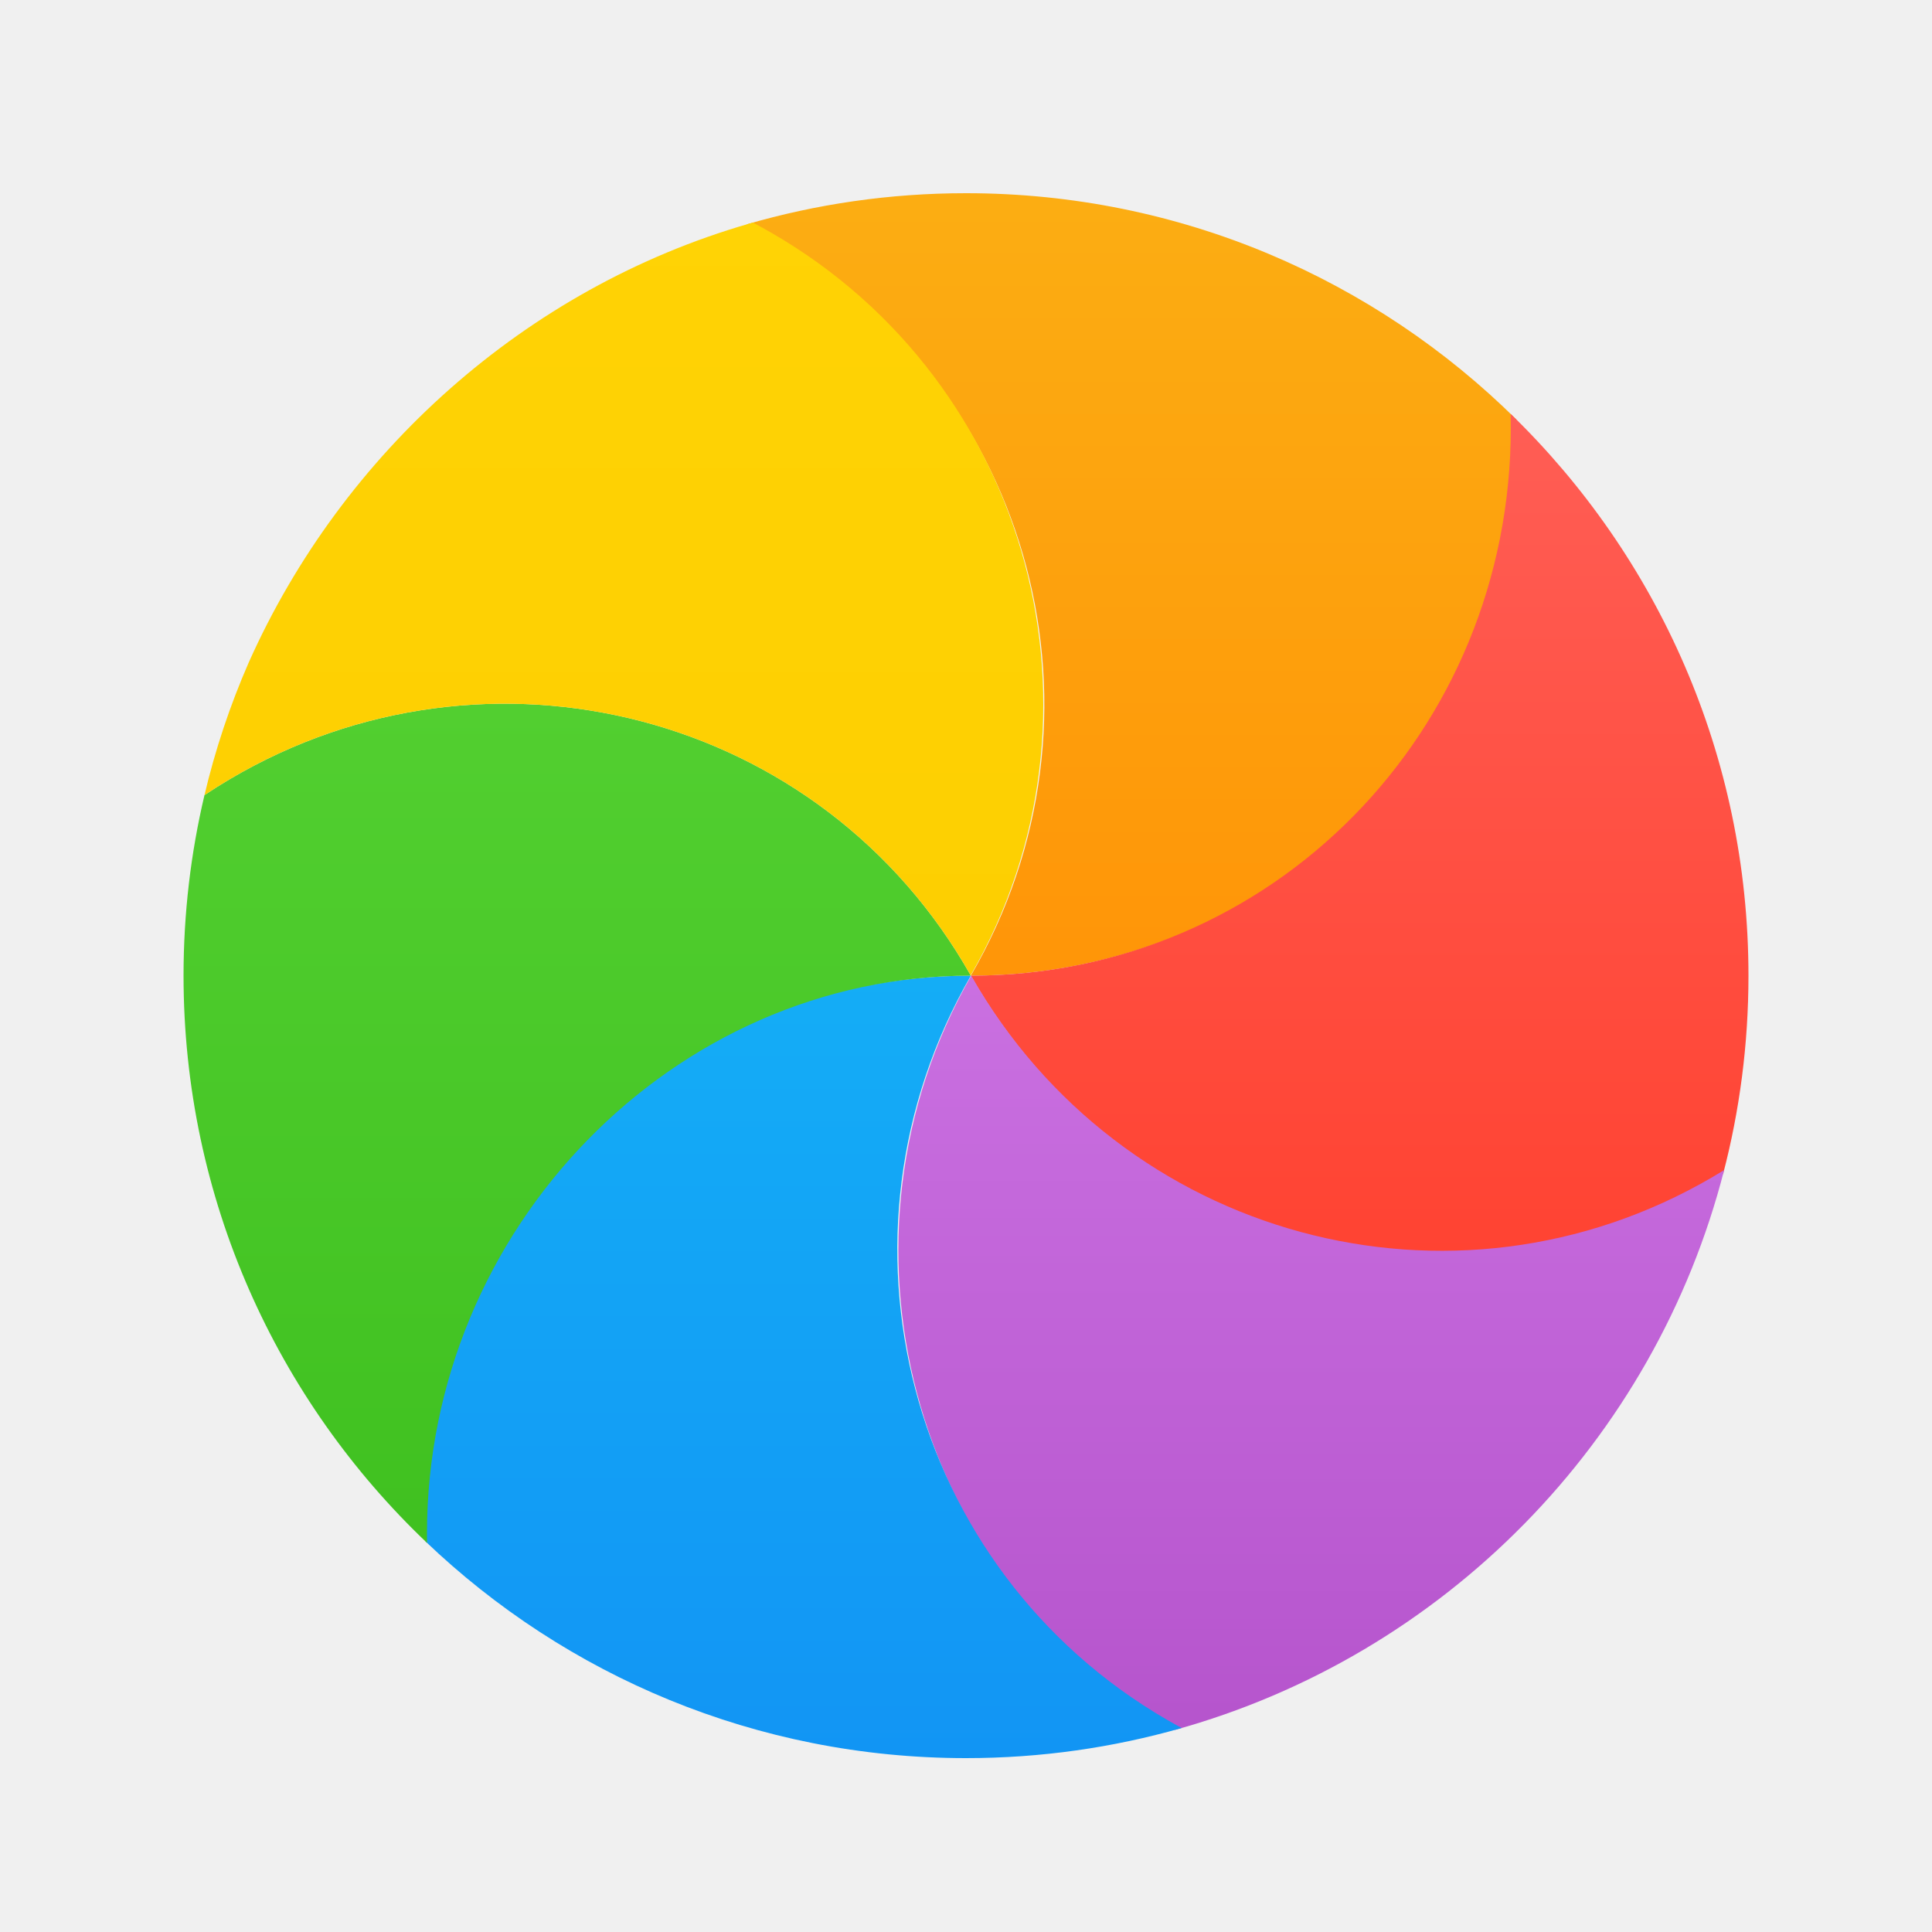
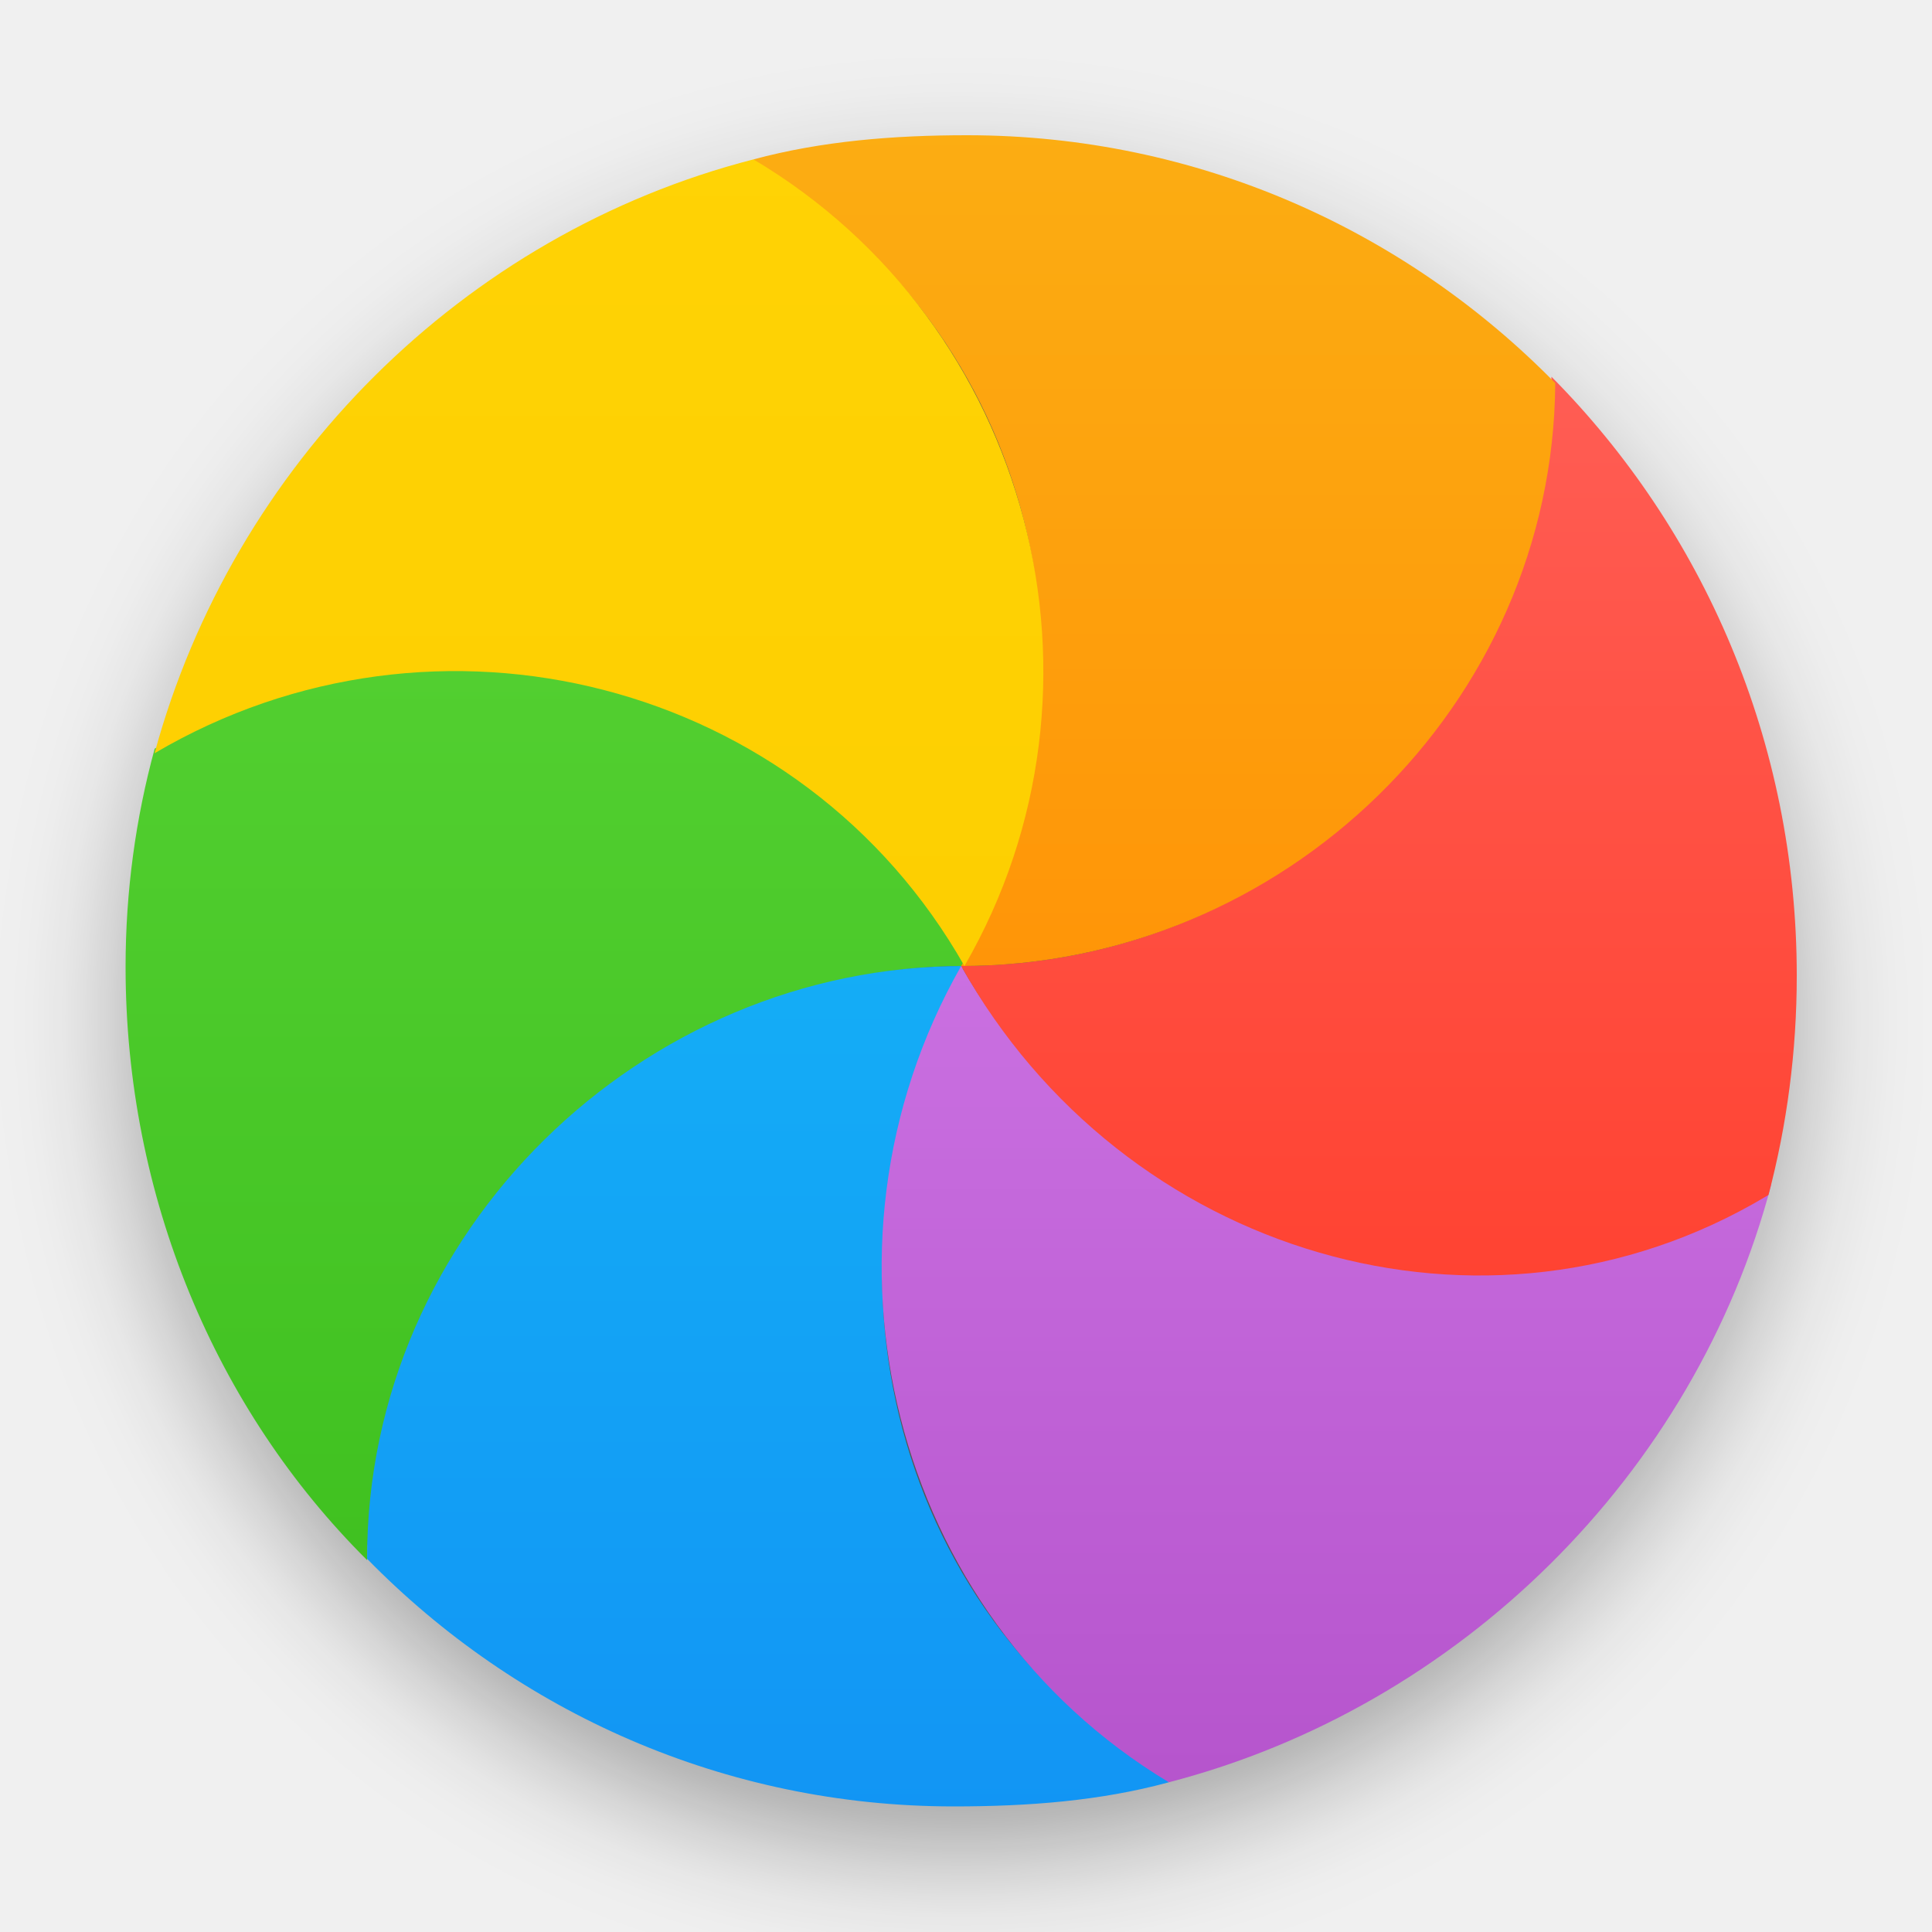
<svg xmlns="http://www.w3.org/2000/svg" width="200" height="200" viewBox="0 0 200 200" fill="none">
-   <g opacity="0.01">
-     <path opacity="0.01" d="M200 0H0V200H200V0Z" fill="white" />
+   <g clip-path="url(#clip0)">
+     <g opacity="0.01">
+       <path opacity="0.01" d="M200 0H0V200H200V0Z" fill="white" />
+     </g>
+     <g filter="url(#filter0_d)">
+       <circle cx="99.5" cy="100.5" r="85.5" fill="black" fill-opacity="0.46" />
+     </g>
+     <g>
+       <animateTransform attributeName="transform" type="rotate" from="360 100 100" to="0 100 100" additive="sum" begin="0s" dur="1.40s" repeatCount="indefinite" />
+       <path d="M38 161.5C22.304 145.897 13 123.866 13 100.088C13 92.273 14.048 84.7 16.013 77.501C16.021 77.496 16.03 77.492 16.038 77.487C45.244 60.358 83.138 70.332 100 100C66.676 100 38.652 127.79 38 161.5Z" fill="url(#paint0_linear)" />
+       <path d="M38 161.366C38 161.356 38 161.345 38 161.335C38 127.461 66.393 100 99.778 100C83.086 129.336 91.662 166.848 120.574 183.785C120.716 183.868 120.858 184.418 121 184.5C113.898 186.435 106.43 187 98.724 187C74.973 187 53.486 177.195 38 161.366Z" fill="url(#paint1_linear)" />
+       <path d="M121 184.5C92.314 167.276 82.782 129.33 99.5 100C116.338 129.54 153.726 139.661 182.89 122.606C182.927 122.584 183.327 122.627 183.364 122.606C175.457 152.635 151.089 176.695 121 184.5Z" fill="url(#paint2_linear)" />
+       <path d="M183.074 123.7C184.982 116.464 186 108.856 186 101.005C186 76.749 176.285 54.806 160.607 39C160.199 73.254 132.75 100 99.5 100C116.255 129.991 153.8 141.168 182.82 123.853C182.905 123.802 182.99 123.752 183.074 123.7Z" fill="url(#paint3_linear)" />
+       <path d="M161 39.659C160.781 73.021 132.844 100 99.5 100C116.239 70.947 107.189 33.796 78.197 17.022C78.131 16.984 78.066 16.538 78 16.5C85.053 14.603 92.464 14 100.108 14C123.924 14 145.471 23.815 161 39.659Z" fill="url(#paint4_linear)" />
+       <path d="M16 77.976C24.108 48.152 47.9 24.234 78 16.5C106.732 33.563 116.59 71.027 99.838 100C83.021 70.341 45.123 60.829 16.024 77.962C16.016 77.967 16.008 77.971 16 77.976Z" fill="url(#paint5_linear)" />
+     </g>
  </g>
-   <animateTransform attributeType="xml" attributeName="transform" type="rotate" values="0 0 0; 360 0 0" dur="1s" additive="sum" repeatCount="indefinite" />
-   <path d="M77.282 23.229C84.49 21.127 92.113 20 100 20C122.213 20 142.339 28.942 156.972 43.422C156.991 44.013 157 44.605 157 45.2C157 76.017 131.563 101 100.5 101C116.032 74.311 107.07 40.185 80.169 24.776C79.216 24.23 78.253 23.714 77.282 23.229Z" fill="url(#paint0_linear)" />
-   <path d="M178.376 121.527C180.089 114.971 181 108.092 181 101C181 78.182 171.565 57.568 156.384 42.846C156.395 43.308 156.4 43.771 156.4 44.235C156.4 75.809 131.649 101 100.5 101C116.074 128.344 150.068 138.118 177.044 122.331C177.493 122.068 177.938 121.8 178.376 121.527Z" fill="url(#paint1_linear)" />
-   <path d="M121.609 179.086C121.44 178.989 121.271 178.891 121.102 178.792C94.229 163.067 85.022 128.238 100.537 101C116.052 128.238 150.414 137.57 177.287 121.844C177.689 121.609 178.087 121.37 178.48 121.127C171.303 149.194 149.466 171.393 121.609 179.086Z" fill="url(#paint2_linear)" />
-   <path d="M44.041 159.562C44.014 158.845 44 158.124 44 157.4C44 126.251 69.437 101 100.5 101C84.968 127.976 93.93 162.469 120.831 178.044C121.328 178.332 121.829 178.612 122.331 178.883C115.237 180.913 107.746 182 100 182C78.294 182 58.583 173.463 44.041 159.562Z" fill="url(#paint3_linear)" />
-   <path d="M44.208 159.722C28.681 144.964 19 124.113 19 101C19 94.567 19.75 88.309 21.167 82.31C22.017 81.742 22.887 81.195 23.776 80.669C50.464 64.882 85.091 73.656 100.5 101C69.683 101 44.2 127.191 44.2 158.765C44.2 159.084 44.203 159.403 44.208 159.722Z" fill="url(#paint4_linear)" />
-   <path d="M77.939 23.041C77.777 23.086 77.615 23.132 77.454 23.179C54.422 29.845 35.433 46.861 25.74 68.599C23.812 73.012 22.266 77.63 21.143 82.411C21.143 82.411 21.143 82.411 21.143 82.411C21.151 82.377 21.159 82.343 21.167 82.31C22.017 81.742 22.887 81.195 23.776 80.669C50.454 64.888 85.064 73.649 100.482 100.968C115.971 74.055 106.76 39.657 79.898 24.123C79.249 23.748 78.596 23.387 77.939 23.041Z" fill="url(#paint5_linear)" />
  <defs>
-     <linearGradient id="paint0_linear" x1="108" y1="8" x2="108" y2="101" gradientUnits="userSpaceOnUse">
+     <filter id="filter0_d" x="0" y="6" width="199" height="199" filterUnits="userSpaceOnUse" color-interpolation-filters="sRGB">
+       <feFlood flood-opacity="0" result="BackgroundImageFix" />
+       <feColorMatrix in="SourceAlpha" type="matrix" values="0 0 0 0 0 0 0 0 0 0 0 0 0 0 0 0 0 0 127 0" />
+       <feOffset dy="5" />
+       <feGaussianBlur stdDeviation="6.5" />
+       <feColorMatrix type="matrix" values="0 0 0 0 0 0 0 0 0 0 0 0 0 0 0 0 0 0 0.35 0" />
+       <feBlend mode="normal" in2="BackgroundImageFix" result="effect1_dropShadow" />
+       <feBlend mode="normal" in="SourceGraphic" in2="effect1_dropShadow" result="shape" />
+     </filter>
+     <linearGradient id="paint0_linear" x1="48.566" y1="69.166" x2="48.566" y2="186.344" gradientUnits="userSpaceOnUse">
+       <stop stop-color="#52CF30" />
+       <stop offset="1" stop-color="#3BBD1C" />
+     </linearGradient>
+     <linearGradient id="paint1_linear" x1="90.663" y1="100" x2="90.663" y2="202.225" gradientUnits="userSpaceOnUse">
+       <stop stop-color="#14ADF6" />
+       <stop offset="1" stop-color="#1191F4" />
+     </linearGradient>
+     <linearGradient id="paint2_linear" x1="146.222" y1="100" x2="146.222" y2="192.183" gradientUnits="userSpaceOnUse">
+       <stop stop-color="#CA70E1" />
+       <stop offset="1" stop-color="#B452CB" />
+     </linearGradient>
+     <linearGradient id="paint3_linear" x1="150.499" y1="13.809" x2="150.499" y2="132.264" gradientUnits="userSpaceOnUse">
+       <stop stop-color="#FF645D" />
+       <stop offset="1" stop-color="#FF4332" />
+     </linearGradient>
+     <linearGradient id="paint4_linear" x1="108.191" y1="-1.24" x2="108.191" y2="100" gradientUnits="userSpaceOnUse">
      <stop stop-color="#FBB114" />
      <stop offset="1" stop-color="#FF9508" />
    </linearGradient>
-     <linearGradient id="paint1_linear" x1="147" y1="22" x2="147" y2="130" gradientUnits="userSpaceOnUse">
-       <stop stop-color="#FF645D" />
-       <stop offset="1" stop-color="#FF4332" />
-     </linearGradient>
-     <linearGradient id="paint2_linear" x1="143.5" y1="101" x2="143.5" y2="186" gradientUnits="userSpaceOnUse">
-       <stop stop-color="#CA70E1" />
-       <stop offset="1" stop-color="#B452CB" />
-     </linearGradient>
-     <linearGradient id="paint3_linear" x1="93" y1="101" x2="93" y2="195" gradientUnits="userSpaceOnUse">
-       <stop stop-color="#14ADF6" />
-       <stop offset="1" stop-color="#1191F4" />
-     </linearGradient>
-     <linearGradient id="paint4_linear" x1="53.5" y1="73" x2="53.5" y2="181" gradientUnits="userSpaceOnUse">
-       <stop stop-color="#52CF30" />
-       <stop offset="1" stop-color="#3BBD1C" />
-     </linearGradient>
-     <linearGradient id="paint5_linear" x1="57.5" y1="17" x2="57.5" y2="101" gradientUnits="userSpaceOnUse">
+     <linearGradient id="paint5_linear" x1="52.808" y1="8.837" x2="52.808" y2="100.035" gradientUnits="userSpaceOnUse">
      <stop stop-color="#FFD305" />
      <stop offset="1" stop-color="#FDCF01" />
    </linearGradient>
+     <clipPath id="clip0">
+       <rect width="200" height="200" fill="white" />
+     </clipPath>
  </defs>
</svg>
